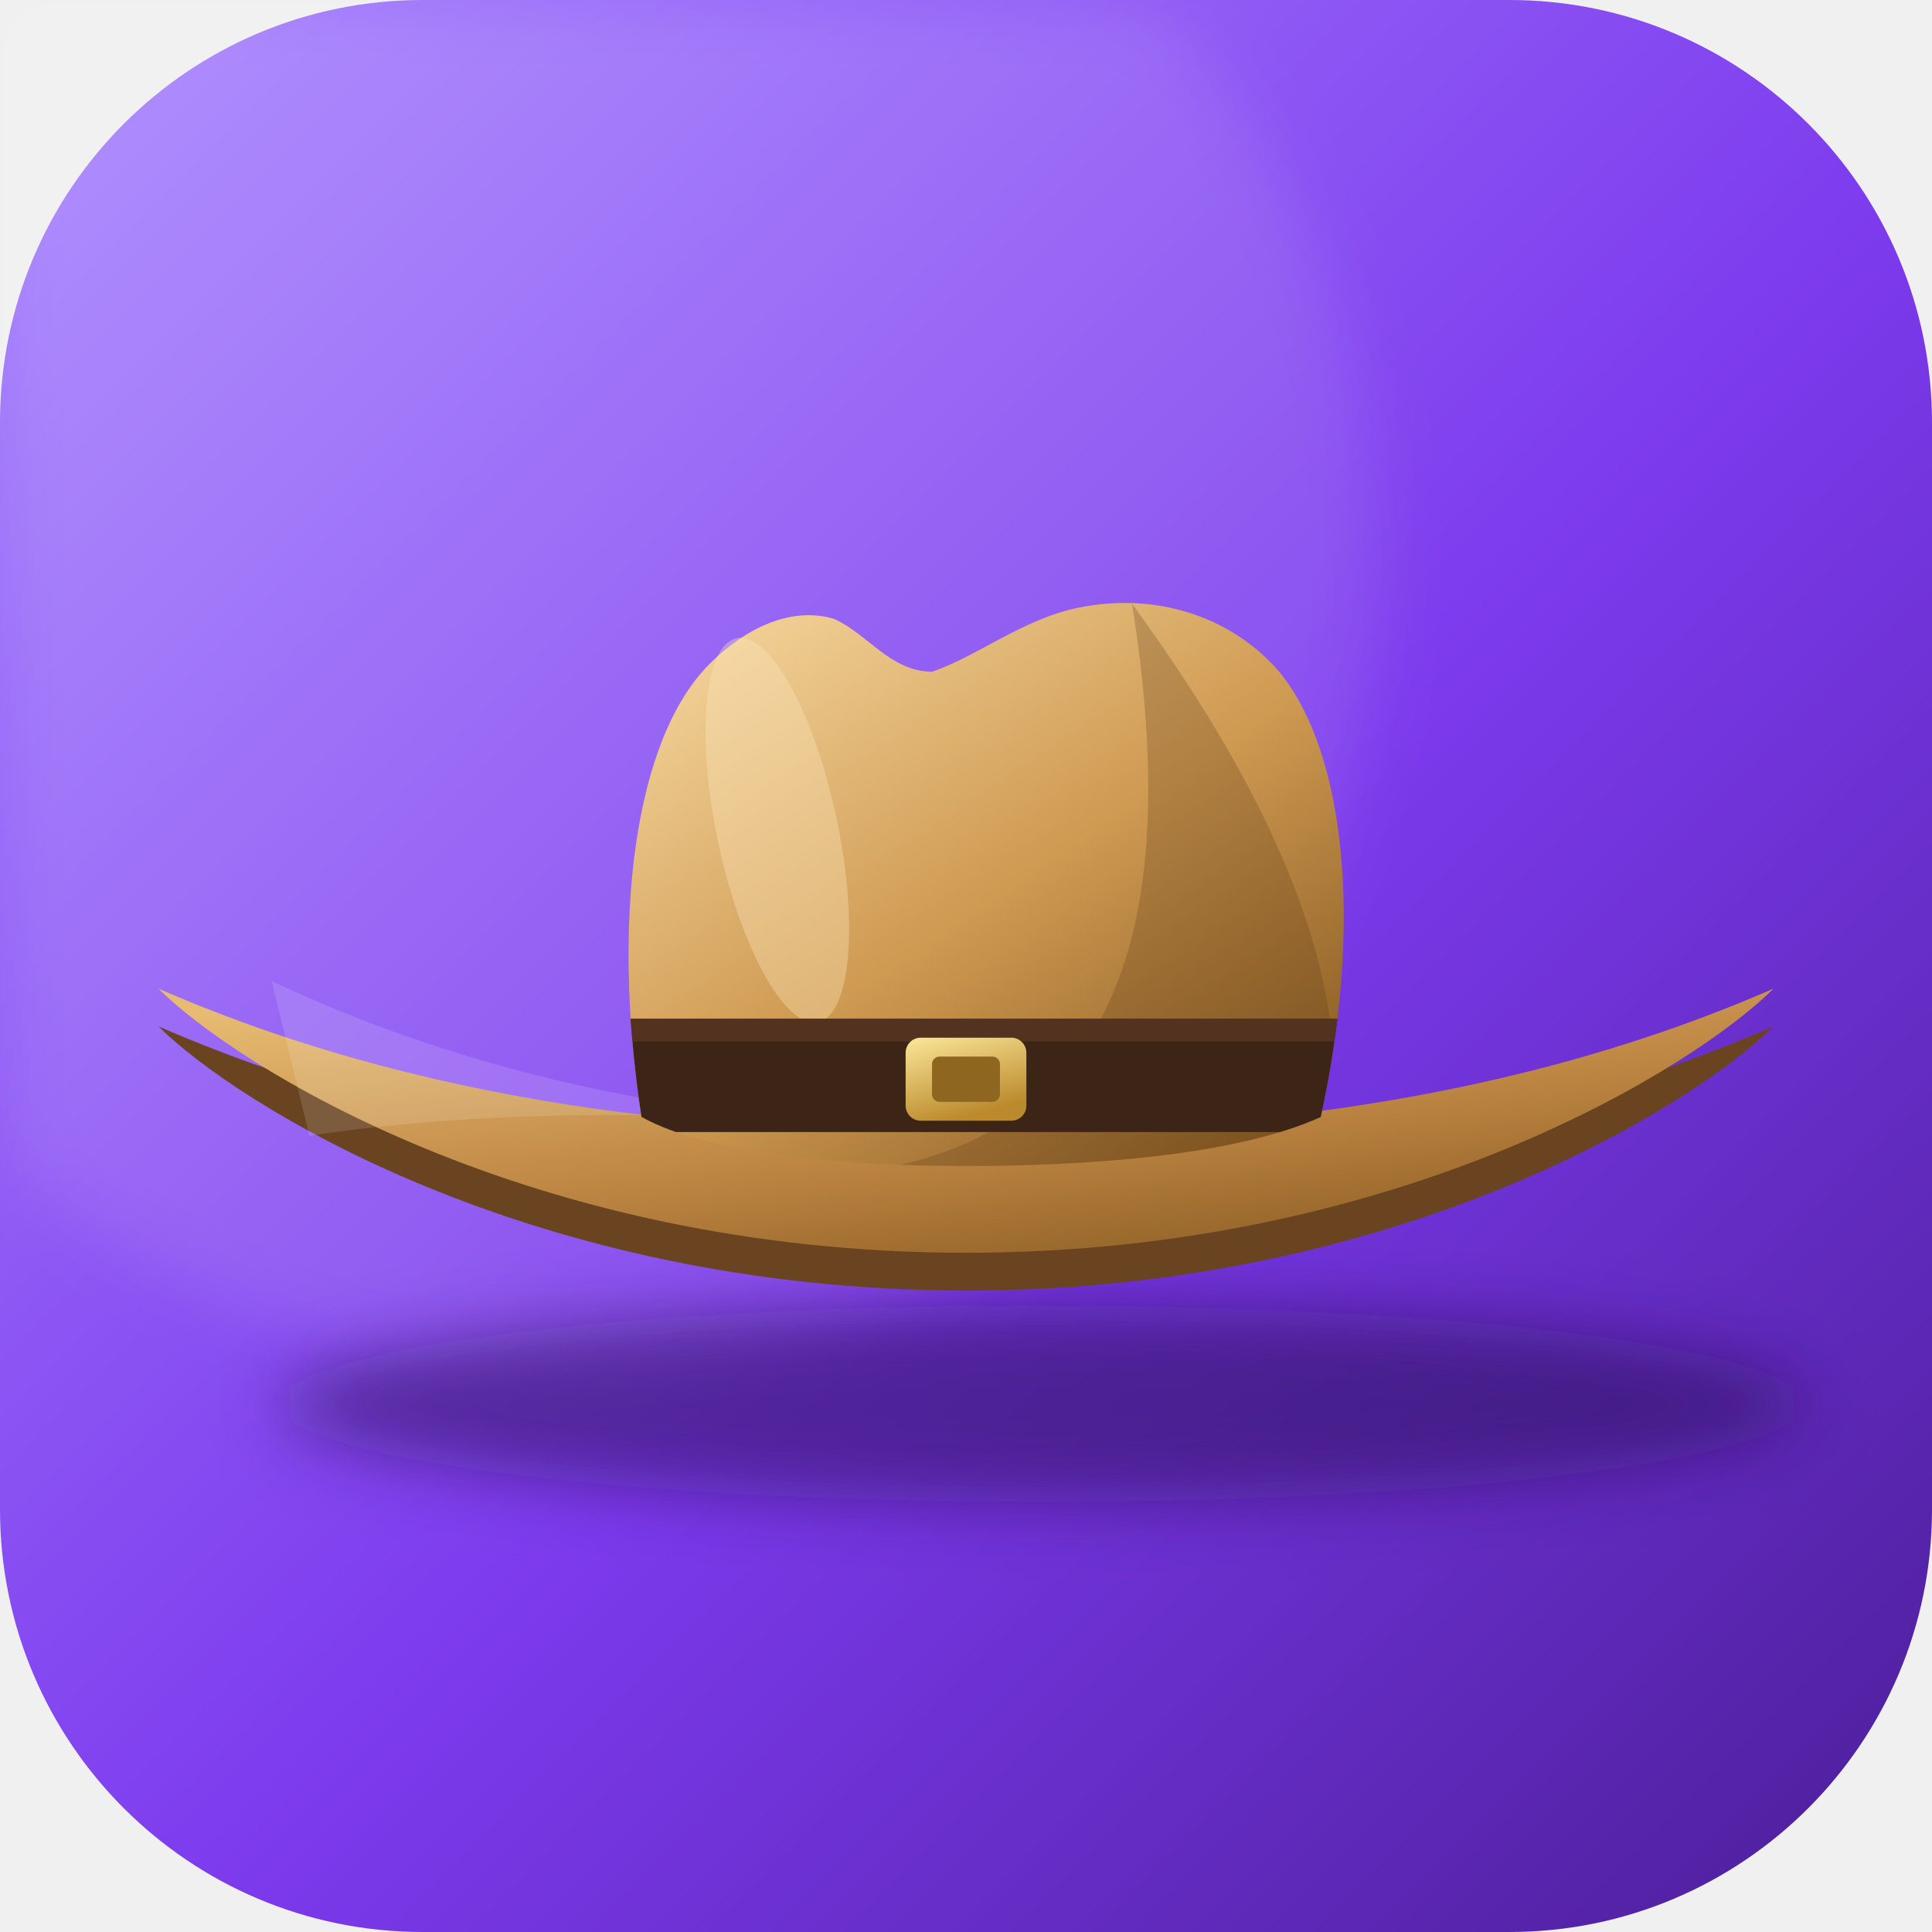
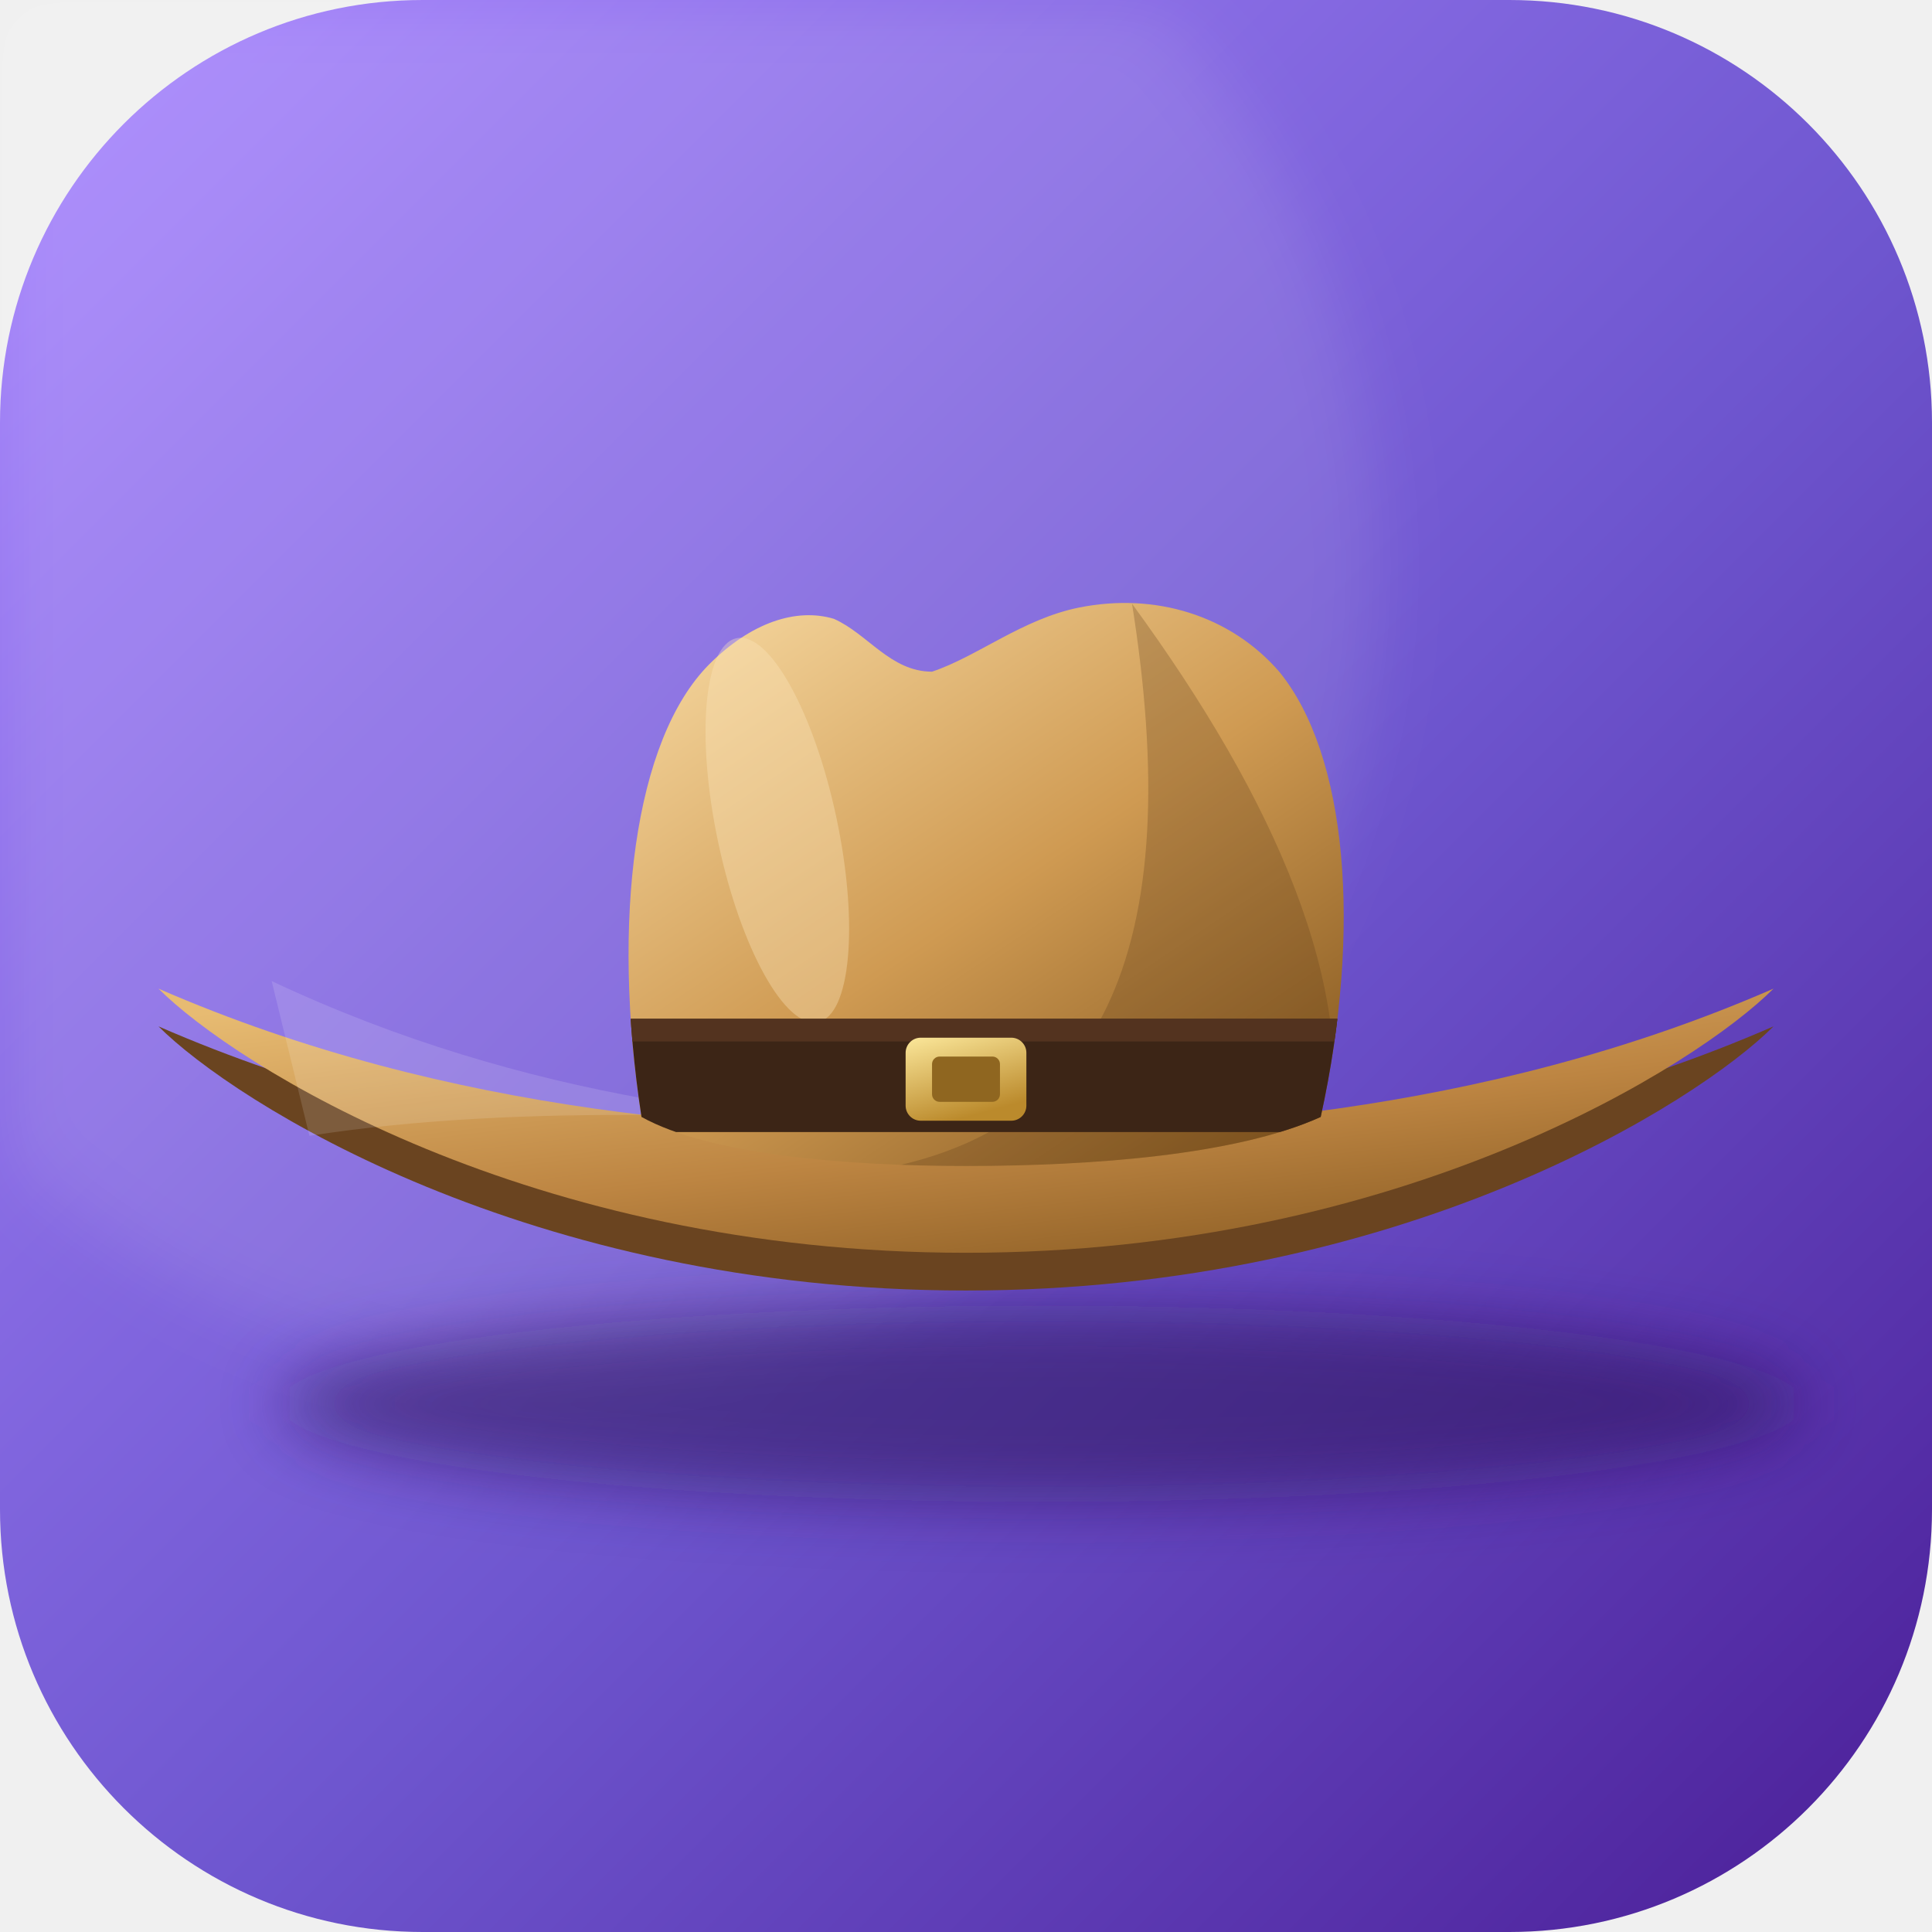
<svg xmlns="http://www.w3.org/2000/svg" viewBox="0 0 512 512" role="img" aria-label="Cowboy">
  <defs>
    <linearGradient id="bg" x1="0" y1="0" x2="1" y2="1">
      <stop offset="0" stop-color="#a987ff" />
-       <stop offset="0.55" stop-color="#7c3aed" />
+       <stop offset="0.55" stop-color="#6e56cf" />
      <stop offset="1" stop-color="#4a1d96" />
    </linearGradient>
    <linearGradient id="leather" x1="0.1" y1="0.04" x2="0.92" y2="1">
      <stop offset="0" stop-color="#f3d39a" />
      <stop offset="0.5" stop-color="#cf9a52" />
      <stop offset="1" stop-color="#83561e" />
    </linearGradient>
    <linearGradient id="brimGrad" x1="0.16" y1="0" x2="0.9" y2="1">
      <stop offset="0" stop-color="#e7bb72" />
      <stop offset="0.55" stop-color="#bd8542" />
      <stop offset="1" stop-color="#855820" />
    </linearGradient>
    <linearGradient id="buckle" x1="0" y1="0" x2="0.4" y2="1">
      <stop offset="0" stop-color="#fbe79a" />
      <stop offset="1" stop-color="#bb8a2c" />
    </linearGradient>
    <filter id="soft" x="-40%" y="-40%" width="180%" height="180%">
      <feGaussianBlur stdDeviation="9" />
    </filter>
    <clipPath id="crownClip">
      <path d="M 170 296 C 162 244 168 196 188 176 C 199 165 211 161 221 164 C 230 168 236 178 247 178 C 259 174 271 164 286 161 C 306 157 326 163 339 178 C 357 200 361 246 350 296 C 328 306 290 309 256 309 C 224 309 188 306 170 296 Z" />
    </clipPath>
  </defs>
  <rect width="512" height="512" rx="112" fill="url(#bg)" />
  <ellipse cx="150" cy="150" rx="215" ry="215" fill="#ffffff" opacity="0.10" filter="url(#soft)" />
  <g id="hat">
    <ellipse cx="276" cy="372" rx="202" ry="26" fill="#280c50" opacity="0.5" filter="url(#soft)" />
    <path d="M 42 262 C 120 296 200 300 256 300 C 312 300 392 296 470 262 C 450 282 372 332 256 332 C 140 332 62 282 42 262 Z" transform="translate(0 10)" fill="#6a4420" />
    <path d="M 42 262 C 120 296 200 300 256 300 C 312 300 392 296 470 262 C 450 282 372 332 256 332 C 140 332 62 282 42 262 Z" fill="url(#brimGrad)" />
    <path d="M 72 260 C 140 292 206 298 256 299 C 206 296 140 292 82 301 Z" fill="#ffffff" opacity="0.13" />
    <path d="M 170 296 C 162 244 168 196 188 176 C 199 165 211 161 221 164 C 230 168 236 178 247 178 C 259 174 271 164 286 161 C 306 157 326 163 339 178 C 357 200 361 246 350 296 C 328 306 290 309 256 309 C 224 309 188 306 170 296 Z" fill="url(#leather)" />
    <path clip-path="url(#crownClip)" d="M 300 160 C 338 212 360 262 352 304 L 360 312 L 214 312 C 296 308 314 248 300 160 Z" fill="#5c3a18" opacity="0.26" />
    <ellipse clip-path="url(#crownClip)" cx="206" cy="220" rx="16" ry="52" fill="#fbe7bd" opacity="0.36" transform="rotate(-12 206 220)" />
    <g clip-path="url(#crownClip)">
      <rect x="150" y="270" width="216" height="30" fill="#3c2516" />
      <rect x="150" y="270" width="216" height="6" fill="#53331f" />
    </g>
    <rect x="240" y="275" width="32" height="22" rx="4" fill="url(#buckle)" />
    <rect x="247" y="280" width="18" height="12" rx="2" fill="#8f6620" />
  </g>
</svg>
